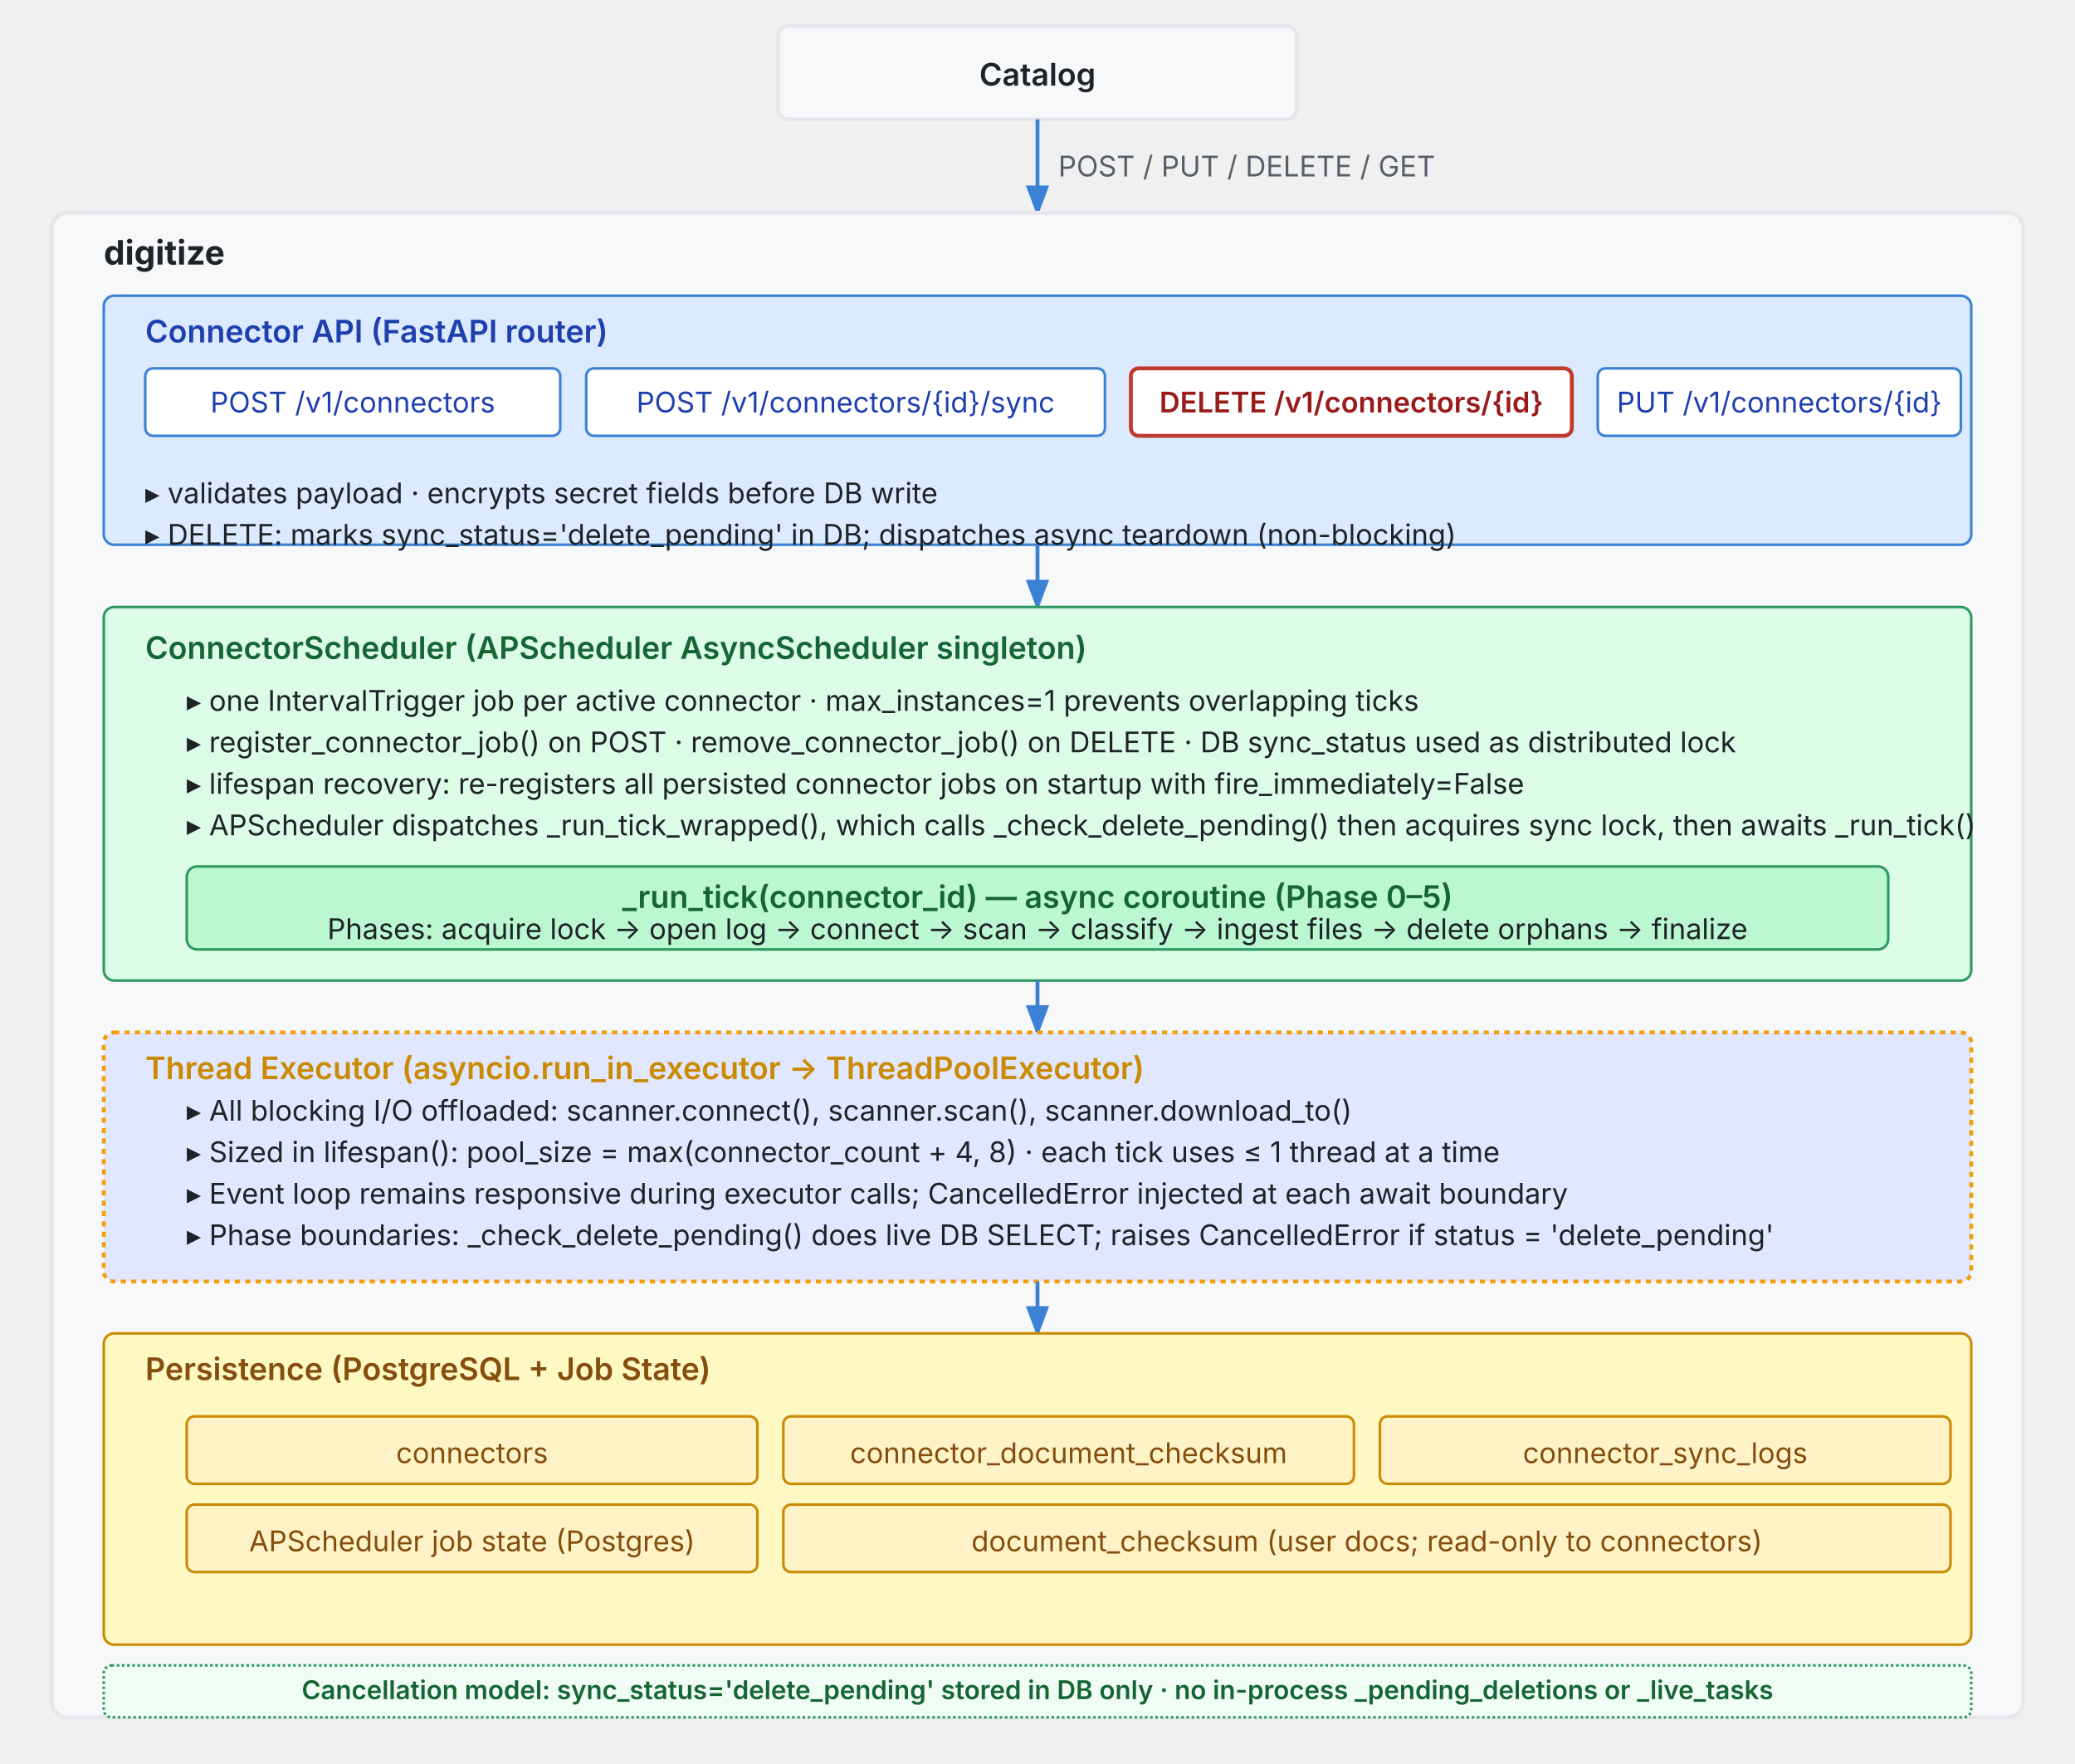
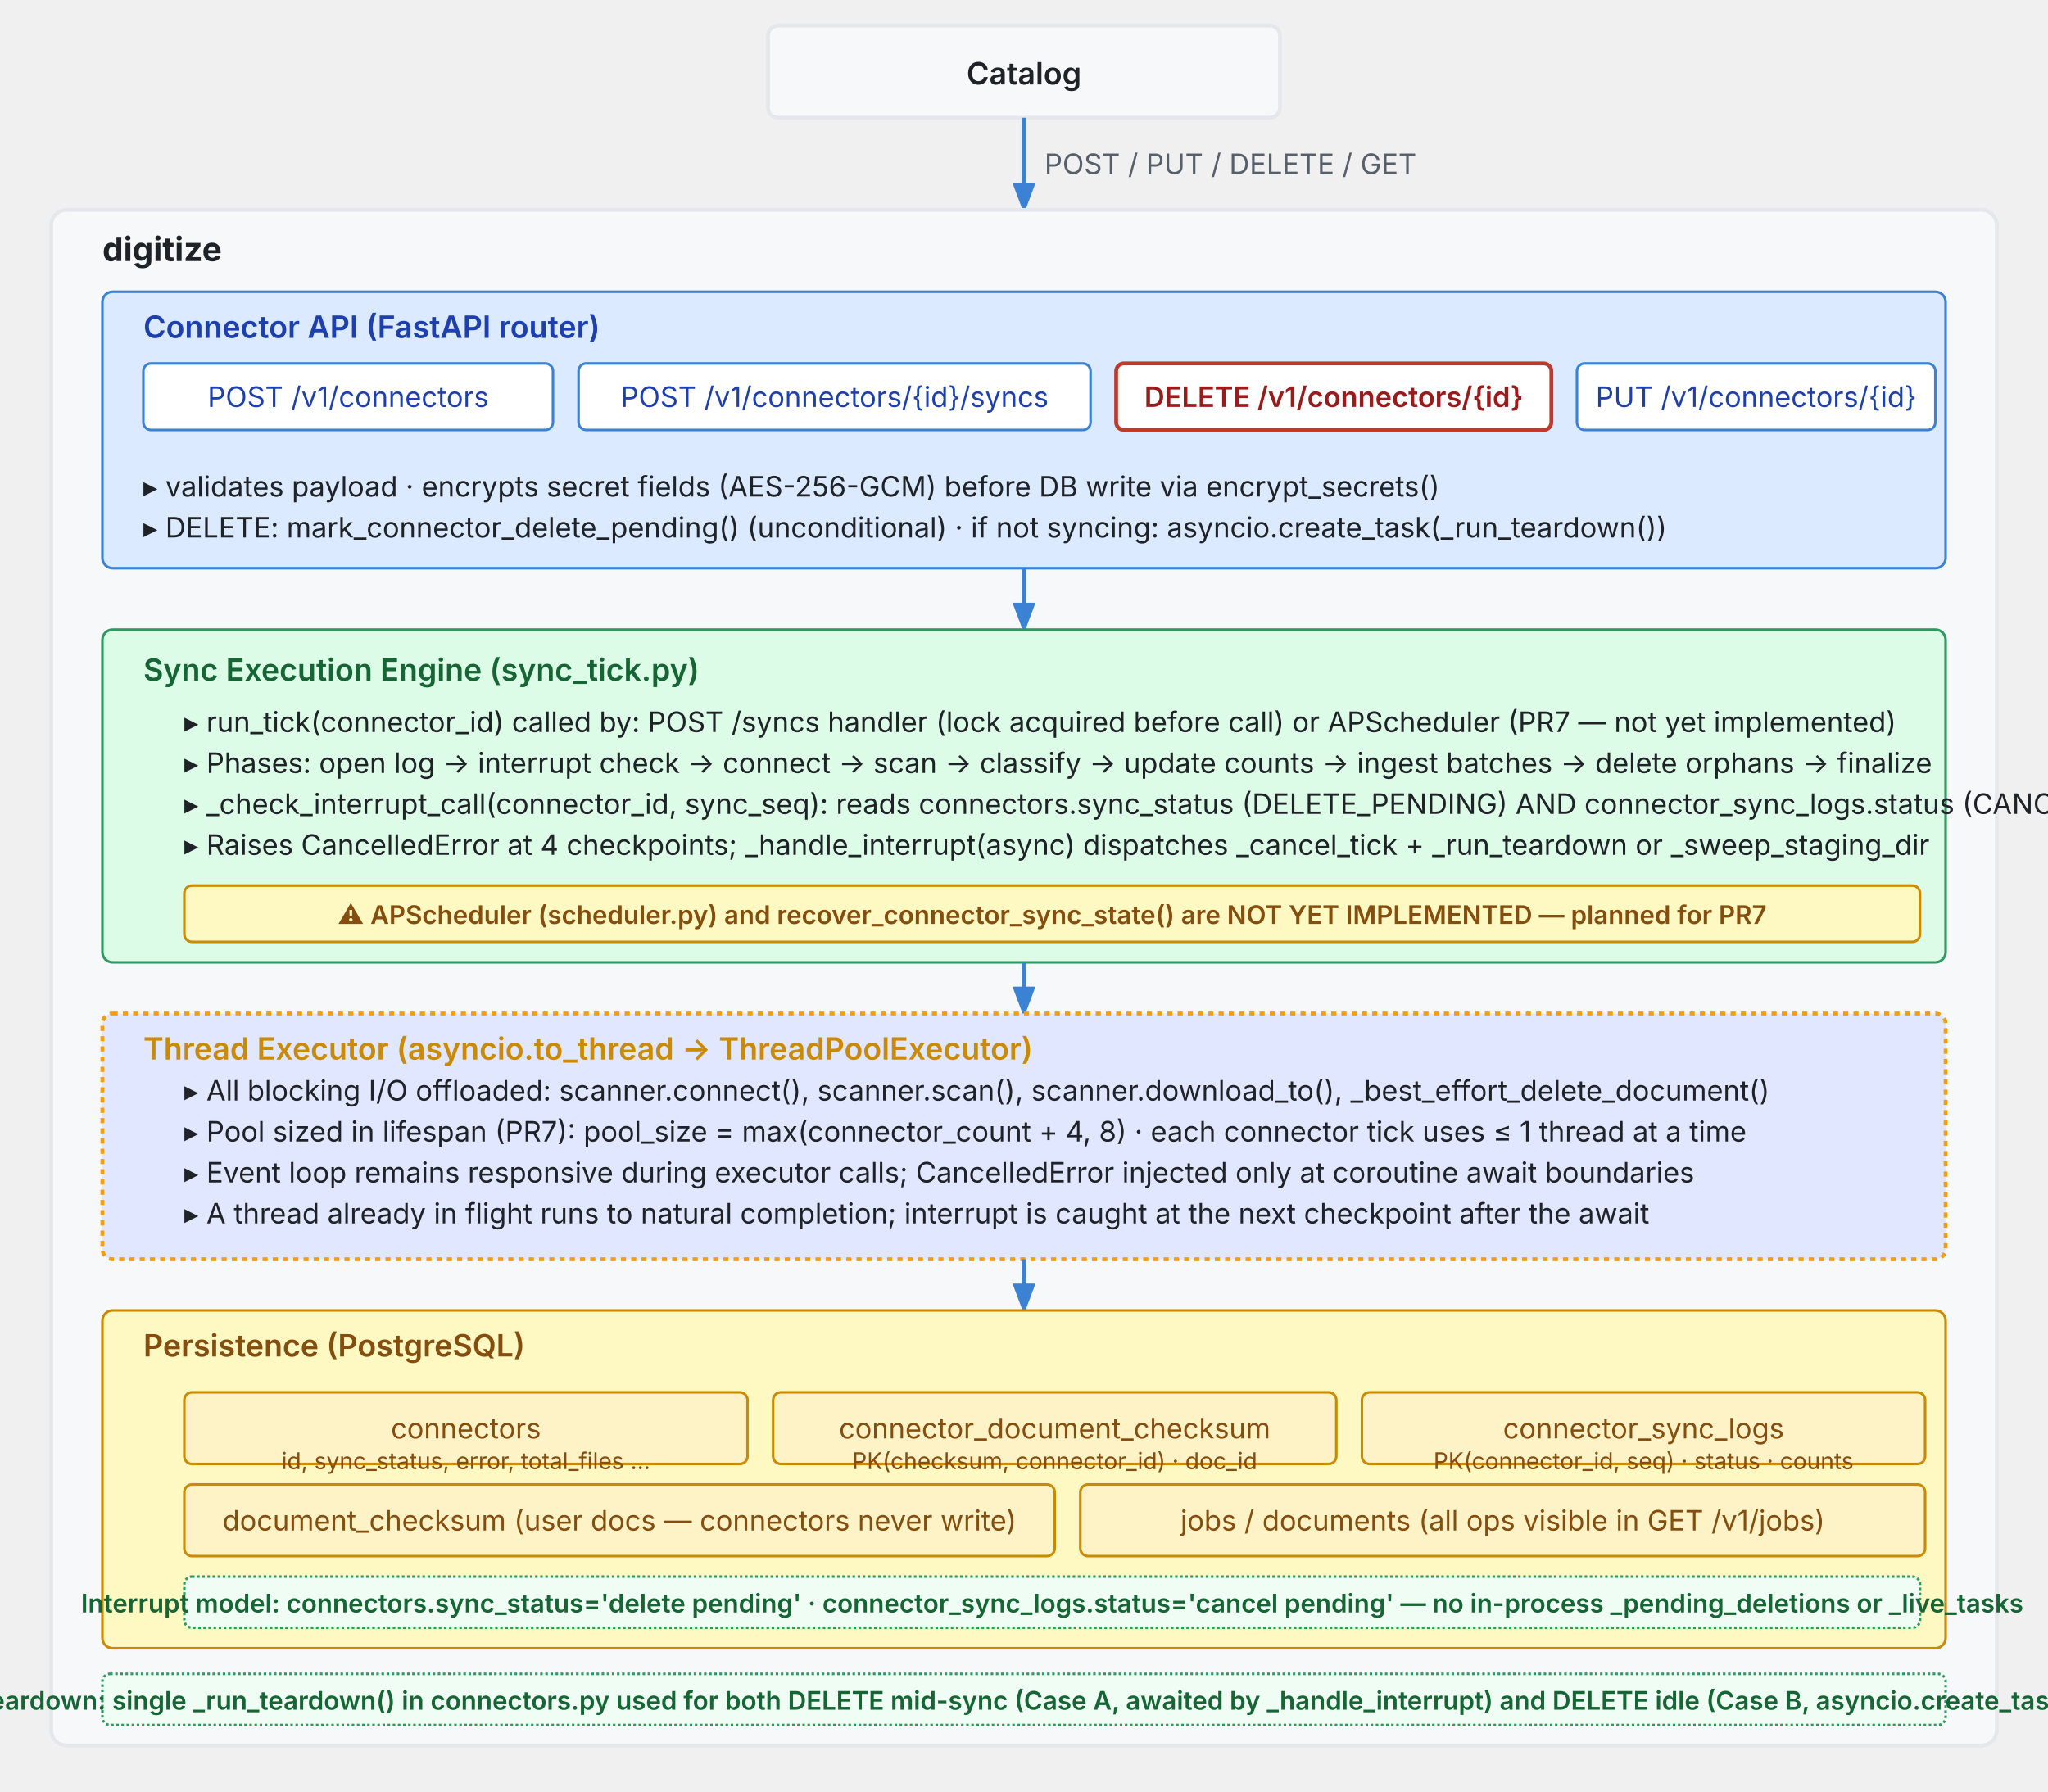
- <svg xmlns="http://www.w3.org/2000/svg" viewBox="0 0 800 680" width="800" height="680" font-family="-apple-system, Segoe UI, system-ui, sans-serif" font-size="12">
+ <svg xmlns="http://www.w3.org/2000/svg" viewBox="0 0 800 700" width="800" height="700" font-family="-apple-system, Segoe UI, system-ui, sans-serif" font-size="12">
  <defs>
    <marker id="a-arr" markerWidth="8" markerHeight="8" refX="7" refY="3" orient="auto">
      <path d="M0,0 L0,6 L8,3 z" fill="#3b82d4" />
    </marker>
    <marker id="a-arrg" markerWidth="8" markerHeight="8" refX="7" refY="3" orient="auto">
      <path d="M0,0 L0,6 L8,3 z" fill="#2d9a5f" />
    </marker>
    <marker id="a-arry" markerWidth="8" markerHeight="8" refX="7" refY="3" orient="auto">
      <path d="M0,0 L0,6 L8,3 z" fill="#f59e0b" />
    </marker>
  </defs>
  <rect x="300" y="10" width="200" height="36" rx="4" fill="#f7f8fa" stroke="#e5e7eb" stroke-width="1.5" />
  <text x="400" y="33" text-anchor="middle" font-weight="600" fill="#1f2328">Catalog</text>
  <line x1="400" y1="46" x2="400" y2="82" stroke="#3b82d4" stroke-width="1.5" marker-end="url(#a-arr)" />
  <text x="408" y="68" font-size="11" fill="#57606a">POST / PUT / DELETE / GET</text>
-   <rect x="20" y="82" width="760" height="580" rx="6" fill="#f7f8fa" stroke="#e5e7eb" stroke-width="1.5" />
+   <rect x="20" y="82" width="760" height="600" rx="6" fill="#f7f8fa" stroke="#e5e7eb" stroke-width="1.5" />
  <text x="40" y="102" font-weight="700" font-size="13" fill="#1f2328">digitize</text>
-   <rect x="40" y="114" width="720" height="96" rx="4" fill="#dbeafe" stroke="#3b82d4" stroke-width="1" />
+   <rect x="40" y="114" width="720" height="108" rx="4" fill="#dbeafe" stroke="#3b82d4" stroke-width="1" />
  <text x="56" y="132" font-weight="600" fill="#1e40af">Connector API  (FastAPI router)</text>
  <rect x="56" y="142" width="160" height="26" rx="3" fill="white" stroke="#3b82d4" stroke-width="1" />
  <text x="136" y="159" text-anchor="middle" font-size="11" fill="#1e40af">POST /v1/connectors</text>
  <rect x="226" y="142" width="200" height="26" rx="3" fill="white" stroke="#3b82d4" stroke-width="1" />
-   <text x="326" y="159" text-anchor="middle" font-size="11" fill="#1e40af">POST /v1/connectors/{id}/sync</text>
+   <text x="326" y="159" text-anchor="middle" font-size="11" fill="#1e40af">POST /v1/connectors/{id}/syncs</text>
  <rect x="436" y="142" width="170" height="26" rx="3" fill="white" stroke="#c0392b" stroke-width="1.5" />
  <text x="521" y="159" text-anchor="middle" font-size="11" fill="#991b1b" font-weight="600">DELETE /v1/connectors/{id}</text>
  <rect x="616" y="142" width="140" height="26" rx="3" fill="white" stroke="#3b82d4" stroke-width="1" />
  <text x="686" y="159" text-anchor="middle" font-size="11" fill="#1e40af">PUT /v1/connectors/{id}</text>
-   <text x="56" y="194" fill="#1f2328" font-size="11">▸  validates payload · encrypts secret fields before DB write</text>
-   <text x="56" y="210" fill="#1f2328" font-size="11">▸  DELETE: marks sync_status='delete_pending' in DB; dispatches async teardown (non-blocking)</text>
-   <line x1="400" y1="210" x2="400" y2="234" stroke="#3b82d4" stroke-width="1.5" marker-end="url(#a-arr)" />
-   <rect x="40" y="234" width="720" height="144" rx="4" fill="#dcfce7" stroke="#2d9a5f" stroke-width="1" />
-   <text x="56" y="254" font-weight="600" fill="#166534">ConnectorScheduler  (APScheduler AsyncScheduler singleton)</text>
-   <text x="72" y="274" fill="#1f2328" font-size="11">▸  one IntervalTrigger job per active connector · max_instances=1 prevents overlapping ticks</text>
-   <text x="72" y="290" fill="#1f2328" font-size="11">▸  register_connector_job() on POST · remove_connector_job() on DELETE · DB sync_status used as distributed lock</text>
-   <text x="72" y="306" fill="#1f2328" font-size="11">▸  lifespan recovery: re-registers all persisted connector jobs on startup with fire_immediately=False</text>
-   <text x="72" y="322" fill="#1f2328" font-size="11">▸  APScheduler dispatches _run_tick_wrapped(), which calls _check_delete_pending() then acquires sync lock, then awaits _run_tick()</text>
-   <rect x="72" y="334" width="656" height="32" rx="4" fill="#bbf7d0" stroke="#2d9a5f" stroke-width="1" />
-   <text x="400" y="350" text-anchor="middle" font-weight="600" fill="#166534">_run_tick(connector_id)  — async coroutine (Phase 0–5)</text>
-   <text x="400" y="362" text-anchor="middle" font-size="11" fill="#1f2328">Phases: acquire lock → open log → connect → scan → classify → ingest files → delete orphans → finalize</text>
-   <line x1="400" y1="378" x2="400" y2="398" stroke="#3b82d4" stroke-width="1.5" marker-end="url(#a-arr)" />
-   <rect x="40" y="398" width="720" height="96" rx="4" fill="#e0e7ff" stroke="#f59e0b" stroke-width="1.5" stroke-dasharray="2,2" />
-   <text x="56" y="416" font-weight="600" fill="#ca8a04">Thread Executor  (asyncio.run_in_executor → ThreadPoolExecutor)</text>
-   <text x="72" y="432" fill="#1f2328" font-size="11">▸  All blocking I/O offloaded: scanner.connect(), scanner.scan(), scanner.download_to()</text>
-   <text x="72" y="448" fill="#1f2328" font-size="11">▸  Sized in lifespan(): pool_size = max(connector_count + 4, 8) · each tick uses ≤ 1 thread at a time</text>
-   <text x="72" y="464" fill="#1f2328" font-size="11">▸  Event loop remains responsive during executor calls; CancelledError injected at each await boundary</text>
-   <text x="72" y="480" fill="#1f2328" font-size="11">▸  Phase boundaries: _check_delete_pending() does live DB SELECT; raises CancelledError if status = 'delete_pending'</text>
-   <line x1="400" y1="494" x2="400" y2="514" stroke="#3b82d4" stroke-width="1.5" marker-end="url(#a-arr)" />
-   <rect x="40" y="514" width="720" height="120" rx="4" fill="#fef9c3" stroke="#ca8a04" stroke-width="1" />
-   <text x="56" y="532" font-weight="600" fill="#854d0e">Persistence  (PostgreSQL + Job State)</text>
-   <rect x="72" y="546" width="220" height="26" rx="3" fill="#fef3c7" stroke="#ca8a04" stroke-width="1" />
-   <text x="182" y="564" text-anchor="middle" fill="#854d0e" font-size="11">connectors</text>
-   <rect x="302" y="546" width="220" height="26" rx="3" fill="#fef3c7" stroke="#ca8a04" stroke-width="1" />
-   <text x="412" y="564" text-anchor="middle" fill="#854d0e" font-size="11">connector_document_checksum</text>
-   <rect x="532" y="546" width="220" height="26" rx="3" fill="#fef3c7" stroke="#ca8a04" stroke-width="1" />
-   <text x="642" y="564" text-anchor="middle" fill="#854d0e" font-size="11">connector_sync_logs</text>
-   <rect x="72" y="580" width="220" height="26" rx="3" fill="#fef3c7" stroke="#ca8a04" stroke-width="1" />
-   <text x="182" y="598" text-anchor="middle" fill="#854d0e" font-size="11">APScheduler job state (Postgres)</text>
-   <rect x="302" y="580" width="450" height="26" rx="3" fill="#fef3c7" stroke="#ca8a04" stroke-width="1" />
-   <text x="527" y="598" text-anchor="middle" fill="#854d0e" font-size="11">document_checksum (user docs; read-only to connectors)</text>
-   <rect x="40" y="642" width="720" height="20" rx="3" fill="#f0fdf4" stroke="#2d9a5f" stroke-width="1" stroke-dasharray="1,1" />
-   <text x="400" y="655" text-anchor="middle" fill="#166534" font-size="10" font-weight="600">Cancellation model: sync_status='delete_pending' stored in DB only · no in-process _pending_deletions or _live_tasks</text>
+   <text x="56" y="194" fill="#1f2328" font-size="11">▸  validates payload · encrypts secret fields (AES-256-GCM) before DB write via encrypt_secrets()</text>
+   <text x="56" y="210" fill="#1f2328" font-size="11">▸  DELETE: mark_connector_delete_pending() (unconditional) · if not syncing: asyncio.create_task(_run_teardown())</text>
+   <line x1="400" y1="222" x2="400" y2="246" stroke="#3b82d4" stroke-width="1.5" marker-end="url(#a-arr)" />
+   <rect x="40" y="246" width="720" height="130" rx="4" fill="#dcfce7" stroke="#2d9a5f" stroke-width="1" />
+   <text x="56" y="266" font-weight="600" fill="#166534">Sync Execution Engine  (sync_tick.py)</text>
+   <text x="72" y="286" fill="#1f2328" font-size="11">▸  run_tick(connector_id) called by: POST /syncs handler (lock acquired before call) or APScheduler (PR7 — not yet implemented)</text>
+   <text x="72" y="302" fill="#1f2328" font-size="11">▸  Phases: open log → interrupt check → connect → scan → classify → update counts → ingest batches → delete orphans → finalize</text>
+   <text x="72" y="318" fill="#1f2328" font-size="11">▸  _check_interrupt_call(connector_id, sync_seq): reads connectors.sync_status (DELETE_PENDING) AND connector_sync_logs.status (CANCEL_PENDING)</text>
+   <text x="72" y="334" fill="#1f2328" font-size="11">▸  Raises CancelledError at 4 checkpoints; _handle_interrupt(async) dispatches _cancel_tick + _run_teardown or _sweep_staging_dir</text>
+   <rect x="72" y="346" width="678" height="22" rx="3" fill="#fef9c3" stroke="#ca8a04" stroke-width="1" />
+   <text x="411" y="361" text-anchor="middle" font-size="10" fill="#854d0e" font-weight="600">⚠  APScheduler (scheduler.py) and recover_connector_sync_state() are NOT YET IMPLEMENTED — planned for PR7</text>
+   <line x1="400" y1="376" x2="400" y2="396" stroke="#3b82d4" stroke-width="1.5" marker-end="url(#a-arr)" />
+   <rect x="40" y="396" width="720" height="96" rx="4" fill="#e0e7ff" stroke="#f59e0b" stroke-width="1.5" stroke-dasharray="2,2" />
+   <text x="56" y="414" font-weight="600" fill="#ca8a04">Thread Executor  (asyncio.to_thread → ThreadPoolExecutor)</text>
+   <text x="72" y="430" fill="#1f2328" font-size="11">▸  All blocking I/O offloaded: scanner.connect(), scanner.scan(), scanner.download_to(), _best_effort_delete_document()</text>
+   <text x="72" y="446" fill="#1f2328" font-size="11">▸  Pool sized in lifespan (PR7): pool_size = max(connector_count + 4, 8) · each connector tick uses ≤ 1 thread at a time</text>
+   <text x="72" y="462" fill="#1f2328" font-size="11">▸  Event loop remains responsive during executor calls; CancelledError injected only at coroutine await boundaries</text>
+   <text x="72" y="478" fill="#1f2328" font-size="11">▸  A thread already in flight runs to natural completion; interrupt is caught at the next checkpoint after the await</text>
+   <line x1="400" y1="492" x2="400" y2="512" stroke="#3b82d4" stroke-width="1.5" marker-end="url(#a-arr)" />
+   <rect x="40" y="512" width="720" height="132" rx="4" fill="#fef9c3" stroke="#ca8a04" stroke-width="1" />
+   <text x="56" y="530" font-weight="600" fill="#854d0e">Persistence  (PostgreSQL)</text>
+   <rect x="72" y="544" width="220" height="28" rx="3" fill="#fef3c7" stroke="#ca8a04" stroke-width="1" />
+   <text x="182" y="562" text-anchor="middle" fill="#854d0e" font-size="11">connectors</text>
+   <text x="182" y="574" text-anchor="middle" fill="#854d0e" font-size="9">id, sync_status, error, total_files …</text>
+   <rect x="302" y="544" width="220" height="28" rx="3" fill="#fef3c7" stroke="#ca8a04" stroke-width="1" />
+   <text x="412" y="562" text-anchor="middle" fill="#854d0e" font-size="11">connector_document_checksum</text>
+   <text x="412" y="574" text-anchor="middle" fill="#854d0e" font-size="9">PK(checksum, connector_id) · doc_id</text>
+   <rect x="532" y="544" width="220" height="28" rx="3" fill="#fef3c7" stroke="#ca8a04" stroke-width="1" />
+   <text x="642" y="562" text-anchor="middle" fill="#854d0e" font-size="11">connector_sync_logs</text>
+   <text x="642" y="574" text-anchor="middle" fill="#854d0e" font-size="9">PK(connector_id, seq) · status · counts</text>
+   <rect x="72" y="580" width="340" height="28" rx="3" fill="#fef3c7" stroke="#ca8a04" stroke-width="1" />
+   <text x="242" y="598" text-anchor="middle" fill="#854d0e" font-size="11">document_checksum  (user docs — connectors never write)</text>
+   <rect x="422" y="580" width="330" height="28" rx="3" fill="#fef3c7" stroke="#ca8a04" stroke-width="1" />
+   <text x="587" y="598" text-anchor="middle" fill="#854d0e" font-size="11">jobs  /  documents  (all ops visible in GET /v1/jobs)</text>
+   <rect x="72" y="616" width="678" height="20" rx="3" fill="#f0fdf4" stroke="#2d9a5f" stroke-width="1" stroke-dasharray="1,1" />
+   <text x="411" y="630" text-anchor="middle" fill="#166534" font-size="10" font-weight="600">Interrupt model: connectors.sync_status='delete pending' · connector_sync_logs.status='cancel pending' — no in-process _pending_deletions or _live_tasks</text>
+   <rect x="40" y="654" width="720" height="20" rx="3" fill="#f0fdf4" stroke="#2d9a5f" stroke-width="1" stroke-dasharray="1,1" />
+   <text x="400" y="668" text-anchor="middle" fill="#166534" font-size="10" font-weight="600">Teardown: single _run_teardown() in connectors.py used for both DELETE mid-sync (Case A, awaited by _handle_interrupt) and DELETE idle (Case B, asyncio.create_task)</text>
</svg>
